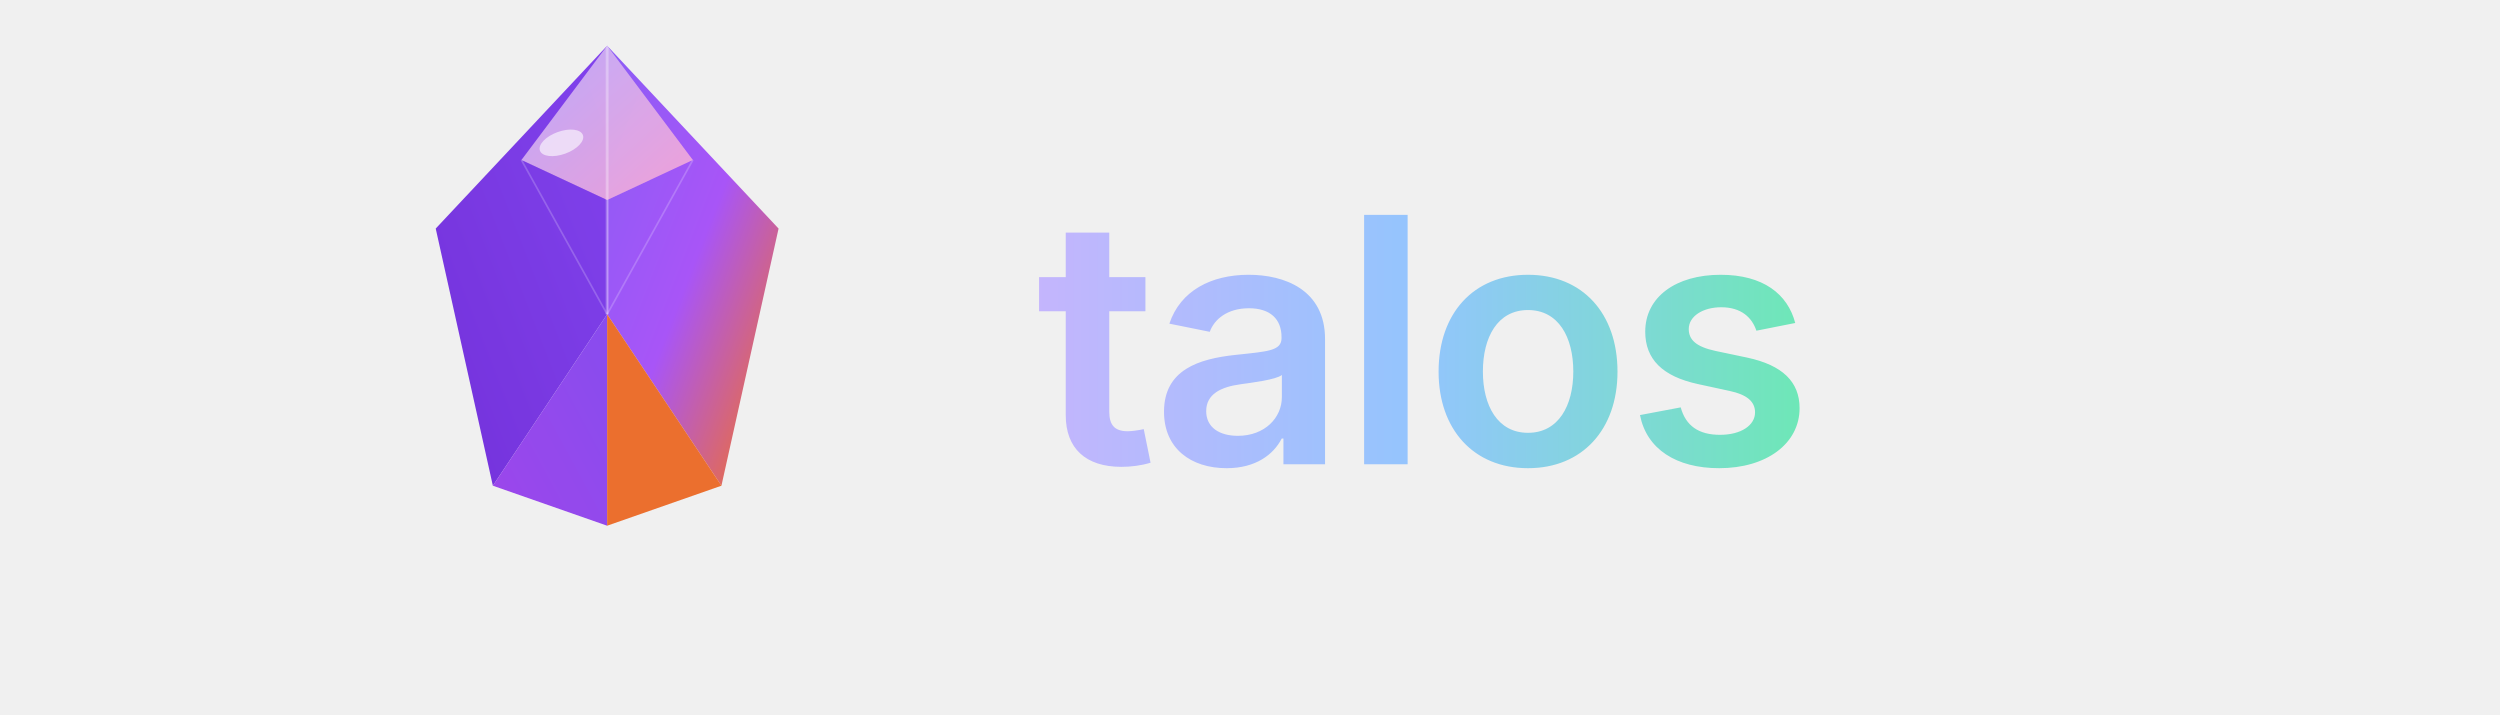
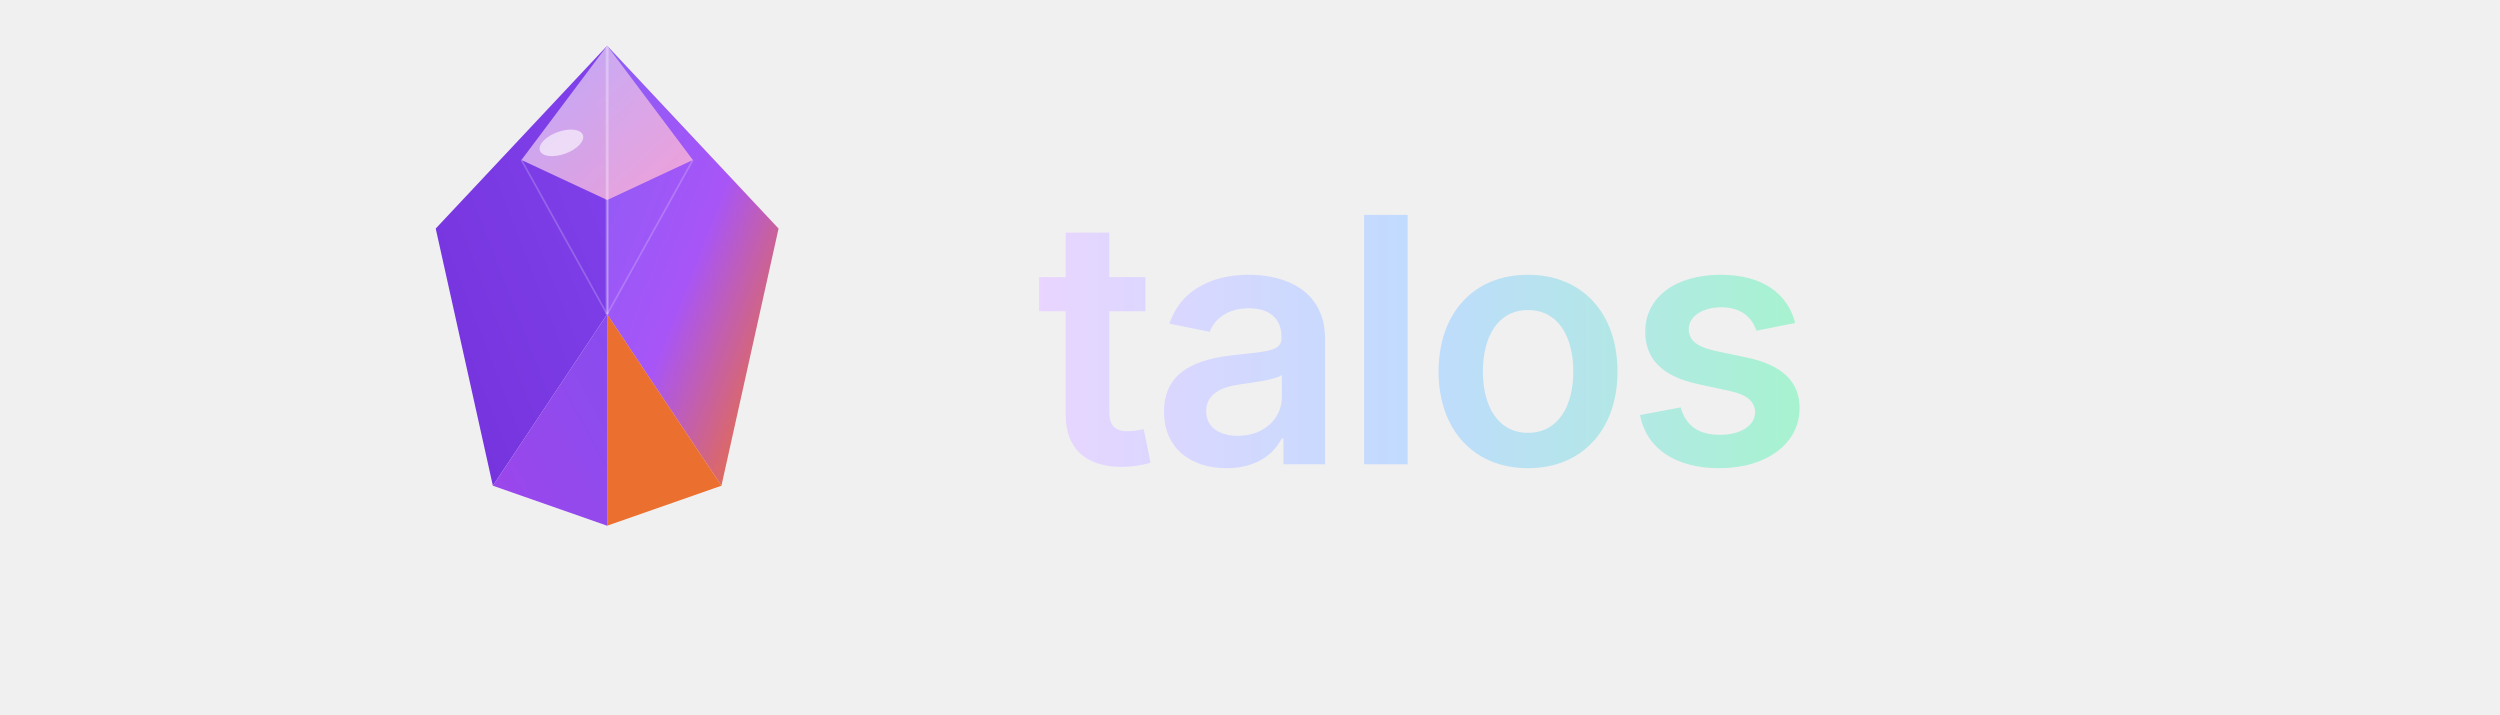
<svg xmlns="http://www.w3.org/2000/svg" viewBox="0 0 350 100">
  <defs>
    <linearGradient id="warmGradient" x1="0%" y1="0%" x2="100%" y2="100%">
      <stop offset="0%" stop-color="#8B5CF6" />
      <stop offset="50%" stop-color="#A855F7" />
      <stop offset="100%" stop-color="#F97316" />
    </linearGradient>
    <linearGradient id="highlightGradient" x1="0%" y1="0%" x2="100%" y2="100%">
      <stop offset="0%" stop-color="#C4B5FD" />
      <stop offset="100%" stop-color="#F9A8D4" />
    </linearGradient>
    <linearGradient id="shadowGradient" x1="100%" y1="0%" x2="0%" y2="100%">
      <stop offset="0%" stop-color="#7C3AED" />
      <stop offset="100%" stop-color="#9333EA" />
    </linearGradient>
    <linearGradient id="deepGradient" x1="0%" y1="100%" x2="100%" y2="0%">
      <stop offset="0%" stop-color="#6D28D9" />
      <stop offset="100%" stop-color="#7C3AED" />
    </linearGradient>
    <linearGradient id="textGradient" x1="0%" y1="0%" x2="100%" y2="0%">
-       <stop offset="0%" stop-color="#c4b5fd" />
-       <stop offset="50%" stop-color="#93c5fd" />
-       <stop offset="100%" stop-color="#6ee7b7" />
+       <stop offset="0%" stop-color="#e9d5ff" />
+       <stop offset="50%" stop-color="#bfdbfe" />
+       <stop offset="100%" stop-color="#a7f3d0" />
    </linearGradient>
    <filter id="outerGlow" x="-50%" y="-50%" width="200%" height="200%">
      <feGaussianBlur stdDeviation="3" result="blur" />
      <feFlood flood-color="#A855F7" flood-opacity="0.5" />
      <feComposite in2="blur" operator="in" />
      <feMerge>
        <feMergeNode />
        <feMergeNode in="SourceGraphic" />
      </feMerge>
    </filter>
  </defs>
  <g transform="translate(45, 0) scale(0.8)">
    <polygon points="50,8 20,40 30,85 50,55" fill="url(#deepGradient)" opacity="0.95" />
    <polygon points="50,8 80,40 70,85 50,55" fill="url(#warmGradient)" />
    <polygon points="30,85 50,55 50,92" fill="url(#shadowGradient)" opacity="0.9" />
    <polygon points="70,85 50,55 50,92" fill="#EA580C" opacity="0.85" />
    <polygon points="50,8 35,28 50,35 65,28" fill="url(#highlightGradient)" opacity="0.9" />
    <line x1="50" y1="8" x2="50" y2="55" stroke="#fff" stroke-width="0.5" opacity="0.3" />
    <line x1="35" y1="28" x2="50" y2="55" stroke="#fff" stroke-width="0.3" opacity="0.2" />
    <line x1="65" y1="28" x2="50" y2="55" stroke="#fff" stroke-width="0.3" opacity="0.2" />
    <ellipse cx="42" cy="25" rx="4" ry="2" fill="#fff" opacity="0.6" transform="rotate(-20 42 25)" />
  </g>
  <text x="145" y="65" font-family="Inter, -apple-system, BlinkMacSystemFont, 'Segoe UI', sans-serif" font-size="48" font-weight="600" letter-spacing="-1" fill="url(#textGradient)">talos</text>
</svg>
